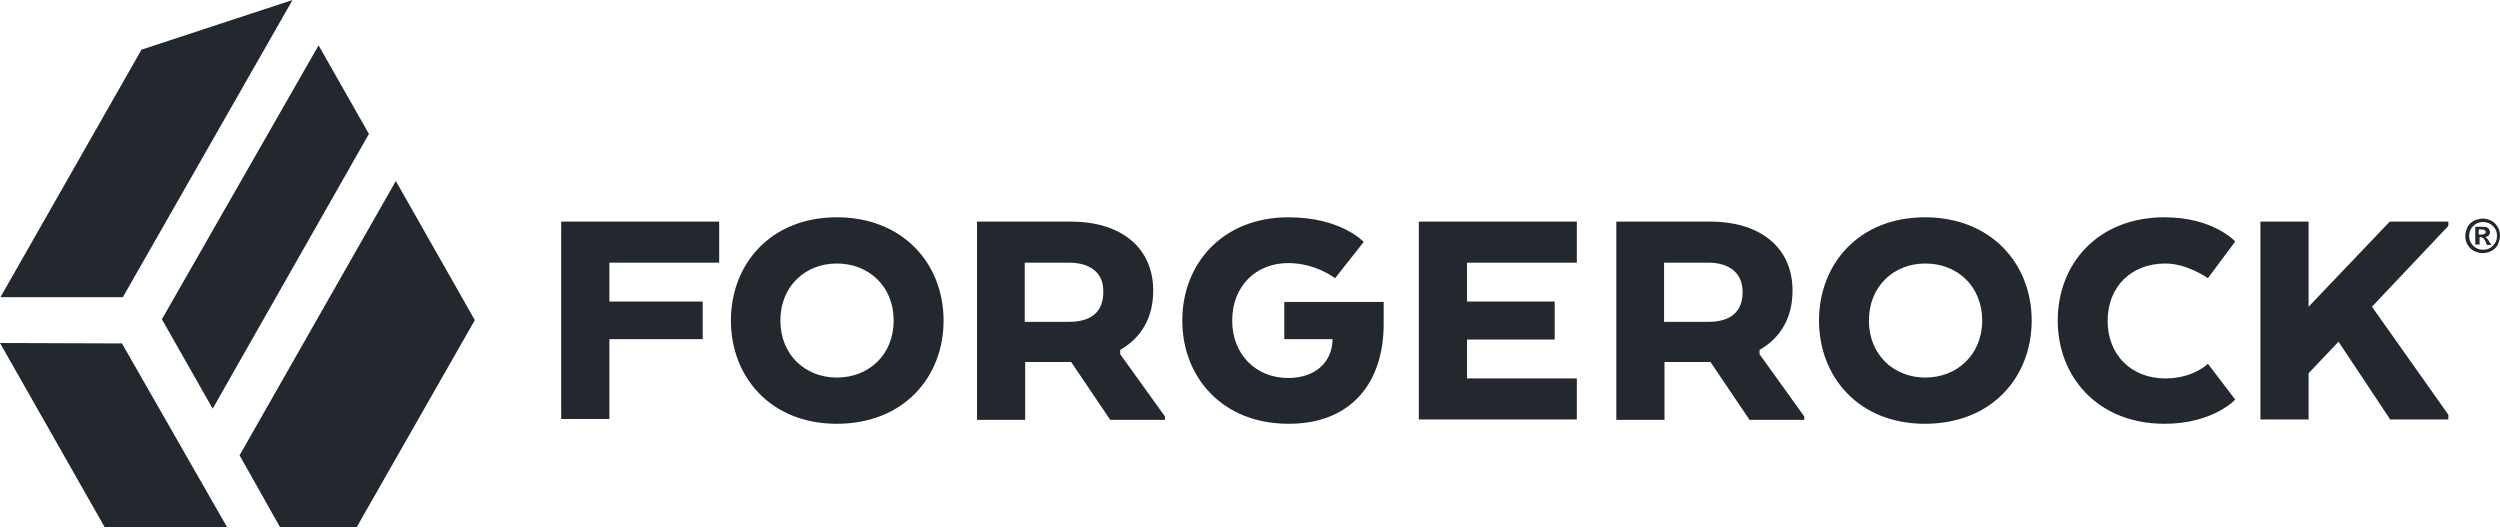
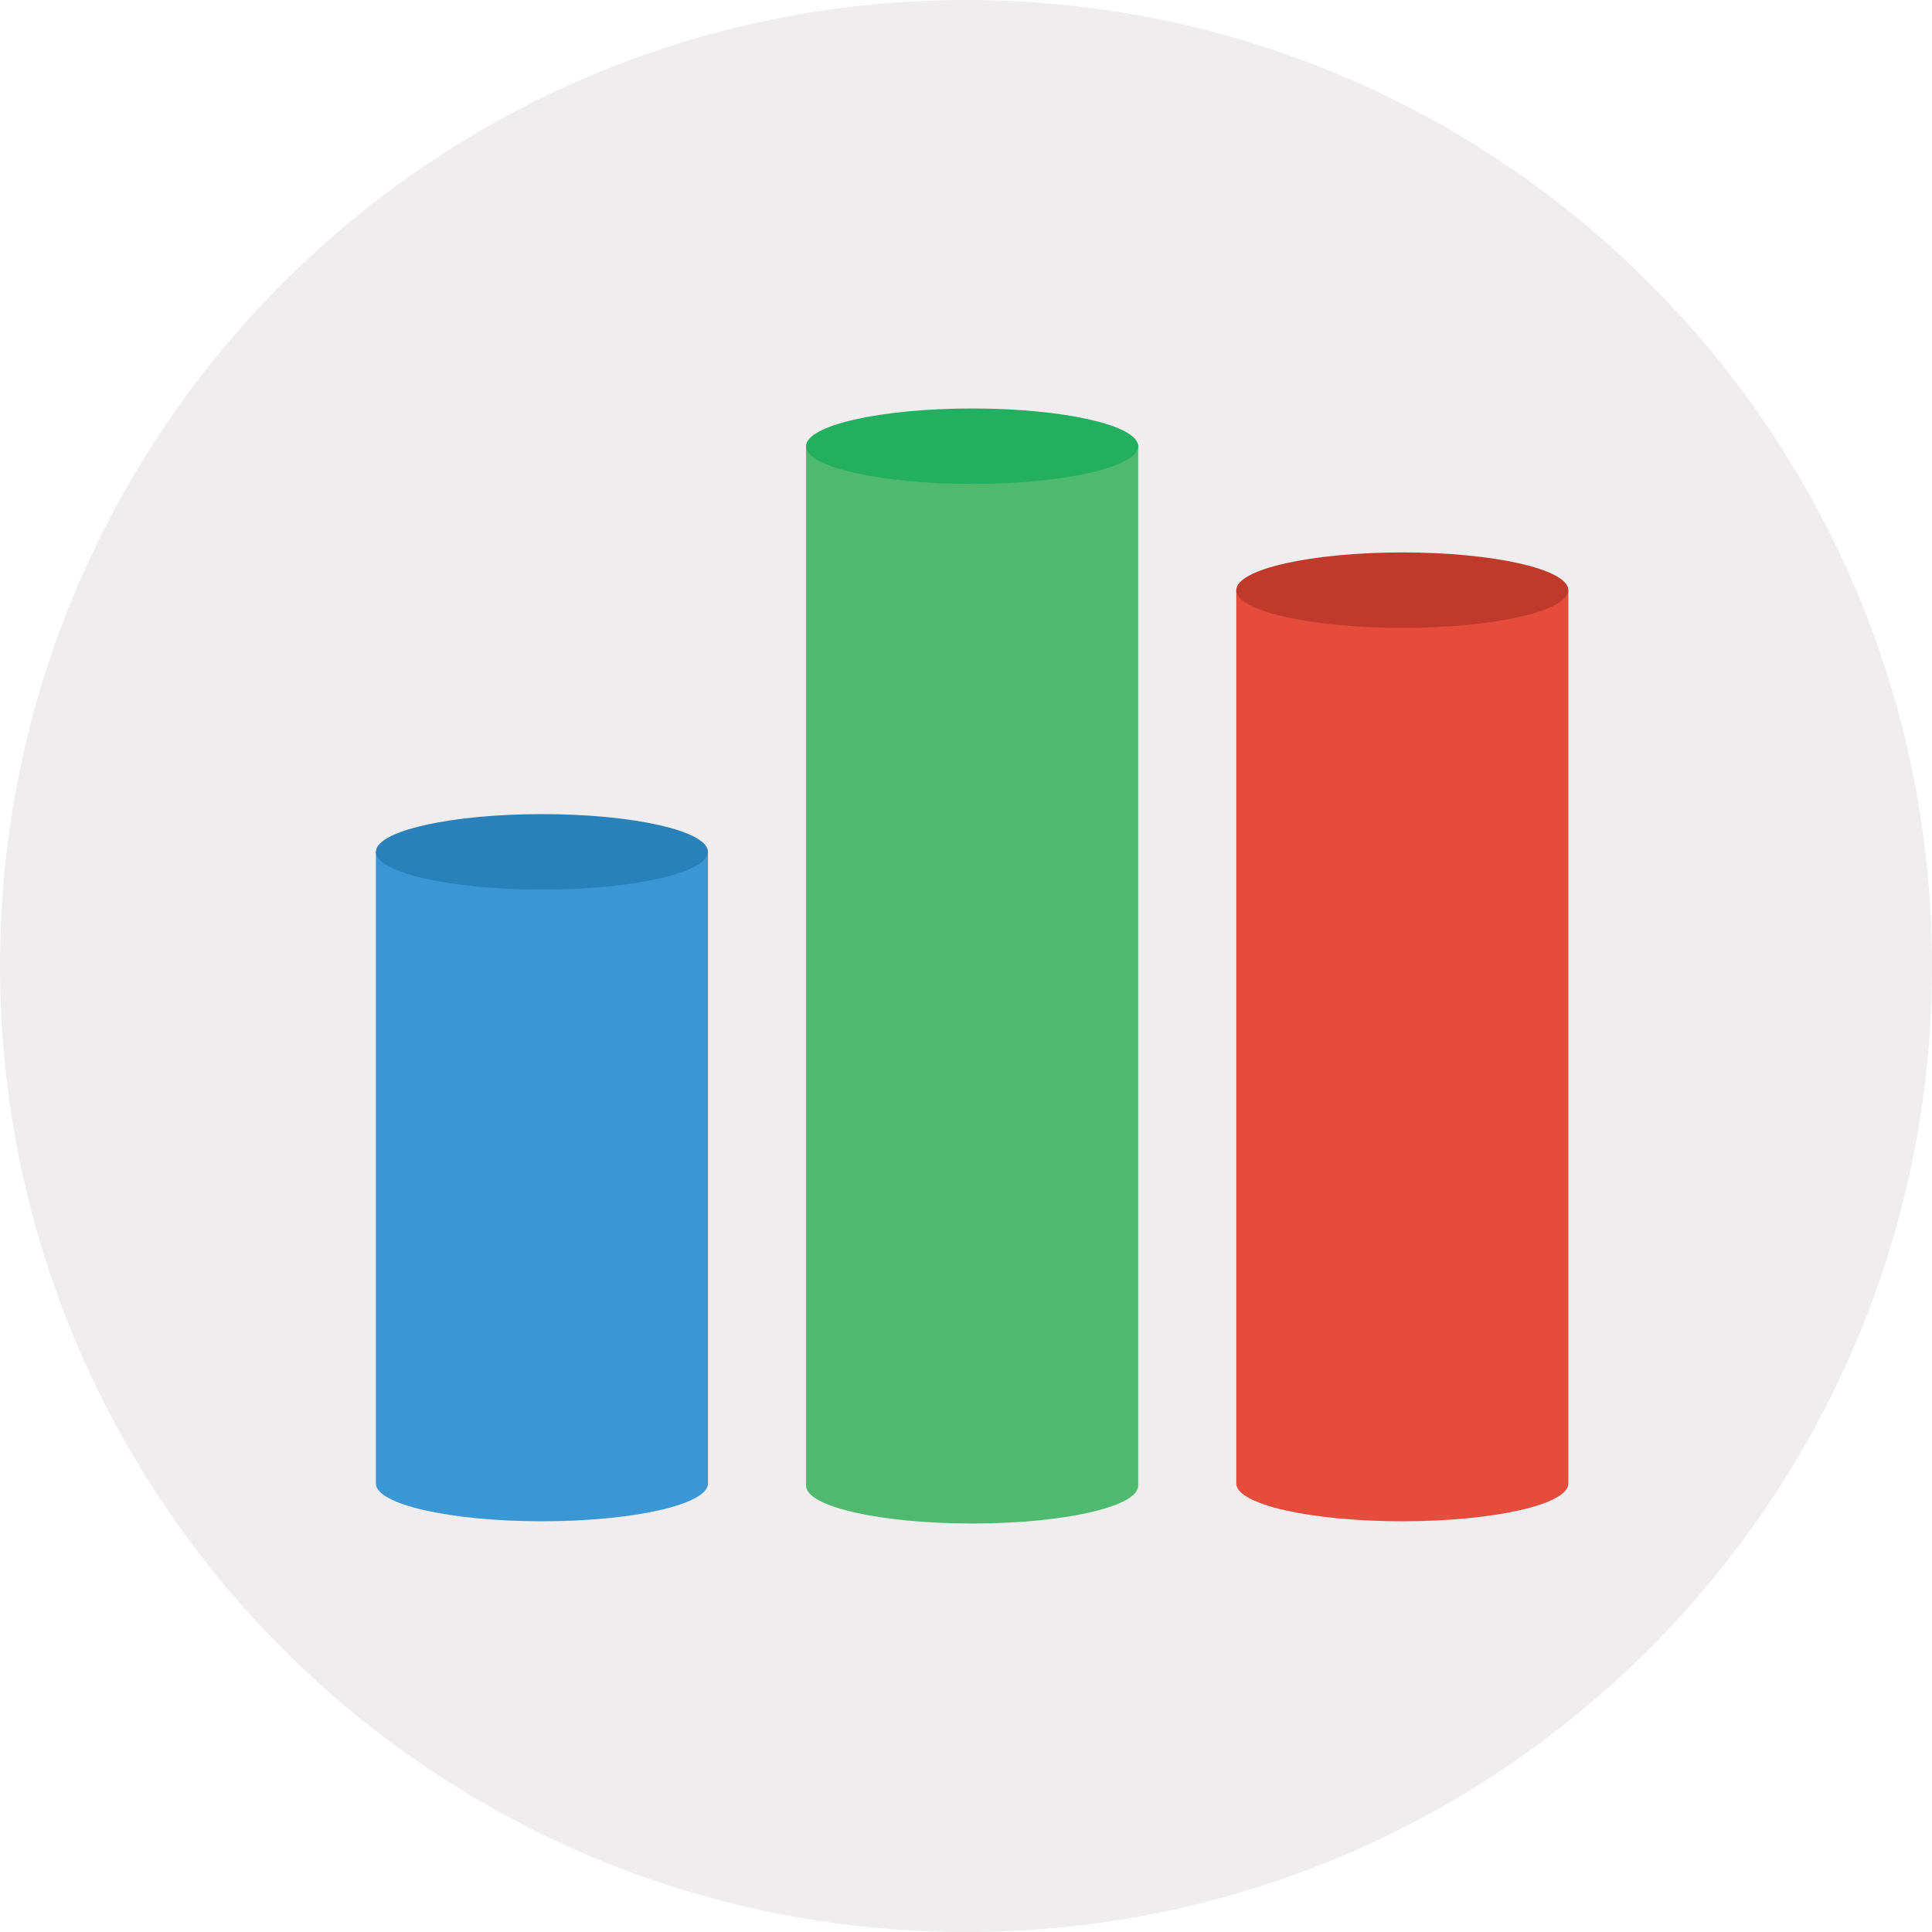
- <svg xmlns="http://www.w3.org/2000/svg" width="185" height="39" viewBox="0 0 185 39" fill="none">
-   <path d="M41.529 16.399H53.22V19.436H45.094V22.313H51.999V25.094H45.094V31.008H41.529V16.399ZM54.087 23.72C54.087 19.532 57.042 16.079 61.924 16.079C66.838 16.079 69.825 19.532 69.825 23.72C69.825 27.907 66.87 31.36 61.924 31.36C57.042 31.36 54.087 27.907 54.087 23.72ZM66.131 23.72C66.131 21.194 64.3 19.5 61.924 19.5C59.579 19.5 57.748 21.194 57.748 23.72C57.748 26.245 59.579 27.939 61.924 27.939C64.3 27.939 66.131 26.245 66.131 23.72ZM72.298 16.399H79.235C82.961 16.399 85.338 18.317 85.338 21.514C85.338 23.56 84.406 25.03 82.897 25.893V26.213L86.205 30.816V31.072H82.158L79.267 26.788H75.863V31.072H72.298V16.399ZM79.075 19.436H75.831V23.816H79.107C80.745 23.816 81.644 23.08 81.644 21.61C81.676 20.235 80.745 19.436 79.075 19.436ZM94.973 22.345H102.392V23.975C102.392 28.259 100.048 31.36 95.359 31.36C90.444 31.36 87.49 27.907 87.49 23.72C87.49 19.532 90.444 16.079 95.359 16.079C99.245 16.079 100.915 17.902 100.915 17.902L98.795 20.587C98.795 20.587 97.382 19.468 95.326 19.468C92.95 19.468 91.183 21.162 91.183 23.72C91.183 26.245 92.95 27.971 95.326 27.971C97.446 27.971 98.538 26.693 98.602 25.254V25.094H95.037V22.345H94.973ZM115.015 25.126H108.559V28.003H116.685V31.04H104.994V16.399H116.685V19.436H108.559V22.313H115.047V25.126H115.015ZM119.608 16.399H126.545C130.271 16.399 132.648 18.317 132.648 21.514C132.648 23.56 131.716 25.03 130.207 25.893V26.213L133.515 30.816V31.072H129.468L126.577 26.788H123.173V31.072H119.608V16.399ZM126.385 19.436H123.141V23.816H126.417C128.055 23.816 128.954 23.08 128.954 21.61C128.954 20.235 128.023 19.436 126.385 19.436ZM134.607 23.72C134.607 19.532 137.562 16.079 142.444 16.079C147.358 16.079 150.345 19.532 150.345 23.72C150.345 27.907 147.39 31.36 142.444 31.36C137.562 31.36 134.607 27.907 134.607 23.72ZM146.683 23.72C146.683 21.194 144.852 19.5 142.476 19.5C140.131 19.5 138.3 21.194 138.3 23.72C138.3 26.245 140.131 27.939 142.476 27.939C144.82 27.939 146.683 26.245 146.683 23.72ZM165.408 29.57C165.408 29.57 163.77 31.36 160.173 31.36C155.259 31.36 152.272 27.907 152.272 23.72C152.272 19.532 155.227 16.079 160.173 16.079C163.802 16.079 165.408 17.87 165.408 17.87L163.385 20.587C163.385 20.587 161.875 19.5 160.237 19.5C157.732 19.5 155.965 21.194 155.965 23.752C155.965 26.277 157.732 28.003 160.237 28.003C162.325 28.003 163.385 26.916 163.385 26.916L165.408 29.57ZM170.836 22.697L176.842 16.399H181.178V16.719L175.525 22.697L181.178 30.689V31.04H176.874C175.589 29.122 174.337 27.204 173.052 25.286L170.836 27.62V31.04H167.271V16.399H170.836V22.697ZM183.747 16.175C183.972 16.175 184.165 16.239 184.358 16.335C184.55 16.431 184.711 16.591 184.839 16.815C184.968 17.007 185 17.23 185 17.454C185 17.678 184.936 17.87 184.839 18.093C184.743 18.317 184.582 18.445 184.358 18.573C184.165 18.669 183.94 18.733 183.715 18.733C183.49 18.733 183.298 18.669 183.073 18.573C182.88 18.477 182.72 18.317 182.591 18.093C182.463 17.87 182.431 17.678 182.431 17.454C182.431 17.23 182.495 17.038 182.591 16.815C182.688 16.591 182.848 16.463 183.073 16.335C183.298 16.239 183.523 16.175 183.747 16.175ZM183.747 16.431C183.587 16.431 183.394 16.463 183.234 16.559C183.073 16.655 182.944 16.783 182.848 16.943C182.752 17.102 182.72 17.262 182.72 17.454C182.72 17.646 182.752 17.806 182.848 17.966C182.944 18.125 183.073 18.253 183.234 18.349C183.394 18.445 183.555 18.477 183.747 18.477C183.94 18.477 184.101 18.445 184.261 18.349C184.422 18.253 184.55 18.125 184.647 17.966C184.743 17.806 184.775 17.646 184.775 17.454C184.775 17.262 184.743 17.102 184.647 16.943C184.55 16.783 184.422 16.655 184.261 16.559C184.069 16.463 183.908 16.431 183.747 16.431ZM183.169 18.125V16.783H183.844C183.94 16.783 184.004 16.815 184.069 16.847C184.133 16.879 184.165 16.911 184.197 16.975C184.229 17.038 184.261 17.102 184.261 17.166C184.261 17.262 184.229 17.358 184.165 17.422C184.101 17.486 184.004 17.518 183.908 17.55C183.94 17.55 183.972 17.582 184.004 17.614L184.101 17.71C184.101 17.71 184.133 17.774 184.197 17.87L184.358 18.125H184.036L183.94 17.902C183.876 17.742 183.812 17.678 183.747 17.614C183.683 17.582 183.651 17.55 183.555 17.55H183.49V18.093H183.169V18.125ZM183.426 17.358H183.523C183.683 17.358 183.78 17.358 183.812 17.326C183.844 17.326 183.876 17.294 183.908 17.262C183.94 17.23 183.94 17.198 183.94 17.166C183.94 17.134 183.94 17.102 183.908 17.07C183.876 17.038 183.844 17.007 183.812 17.007C183.78 17.007 183.683 16.975 183.523 16.975H183.426V17.358ZM23.575 3.357L11.98 23.624L15.738 30.241L27.3 9.91L23.575 3.357ZM29.292 13.394L17.729 33.693L20.716 39H26.401L35.137 23.688L29.292 13.394ZM10.47 3.676L0.032 21.993H9.089L21.648 0L10.47 3.676ZM16.798 39L9.025 25.414L0 25.382L7.74 39H16.798Z" fill="#23282E" />
+ <svg xmlns="http://www.w3.org/2000/svg" enable-background="new 0 0 256 256" height="256px" id="Layer_1" version="1.1" viewBox="0 0 256 256" width="256px" xml:space="preserve">
+   <g id="Layer_2">
+     <circle cx="128" cy="128" fill="#EFEDEE" r="128" />
+   </g>
+   <g id="Layer_1_1_">
+     <path d="M106.811,58.875v137.996c0,0.002,0,0.002,0,0.004c0,2.762,9.85,5,22,5c12.151,0,22-2.238,22-5l0,0v-138   H106.811z" fill="#4FBA6F" />
+     <ellipse cx="128.811" cy="59.125" fill="#24AE5F" rx="22" ry="5" />
+     <path d="M49.81,112.873v83.701c0,0.002,0,0.002,0,0.004c0,2.762,9.85,5,22,5c12.151,0,22-2.238,22-5v-83.705H49.81z   " fill="#3B97D3" />
+     <ellipse cx="71.81" cy="112.873" fill="#2980BA" rx="22" ry="5" />
+     <path d="M163.812,78.2v118.378c0,2.762,9.85,5,22,5s22-2.238,22-5V78.2H163.812z" fill="#E64C3C" />
+     <ellipse cx="185.812" cy="78.2" fill="#C03A2B" rx="22" ry="5" />
+   </g>
</svg>
